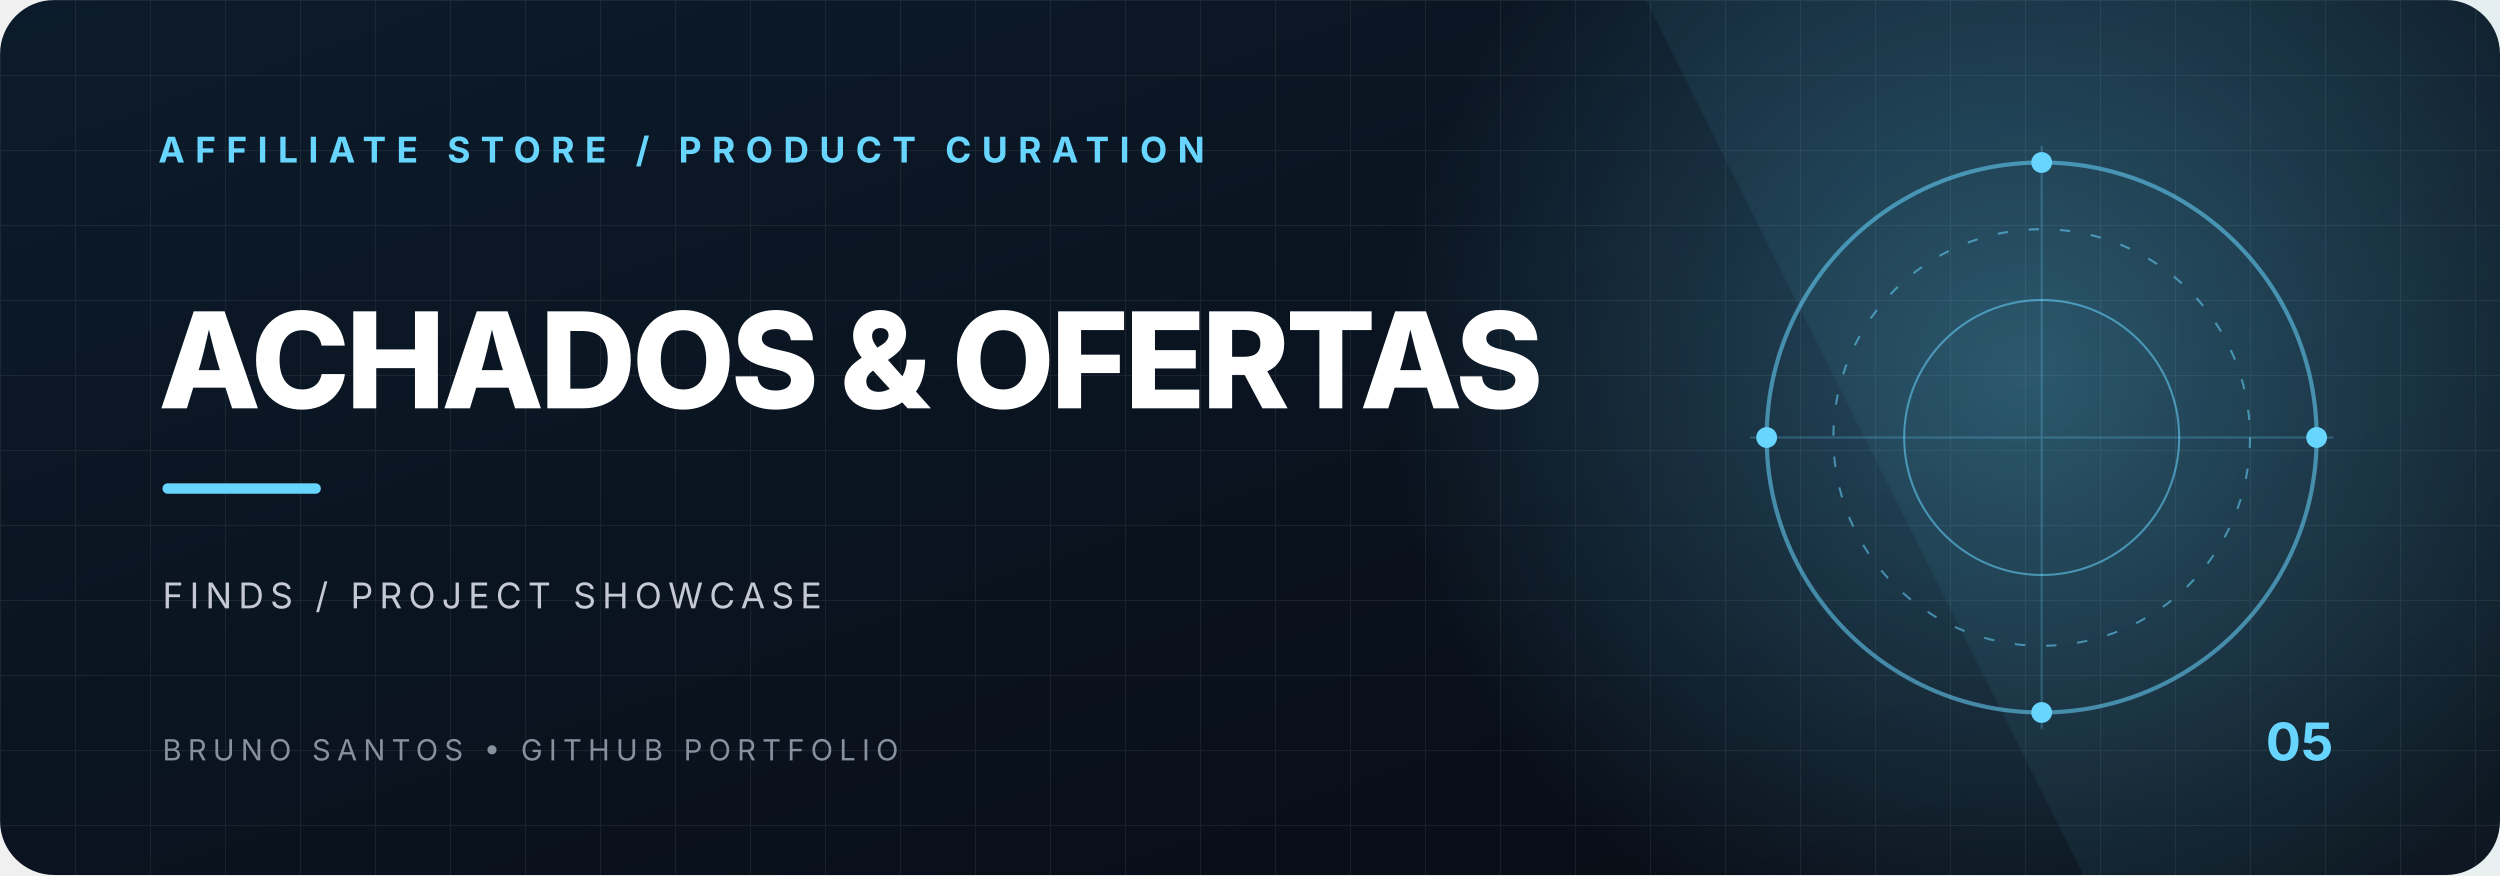
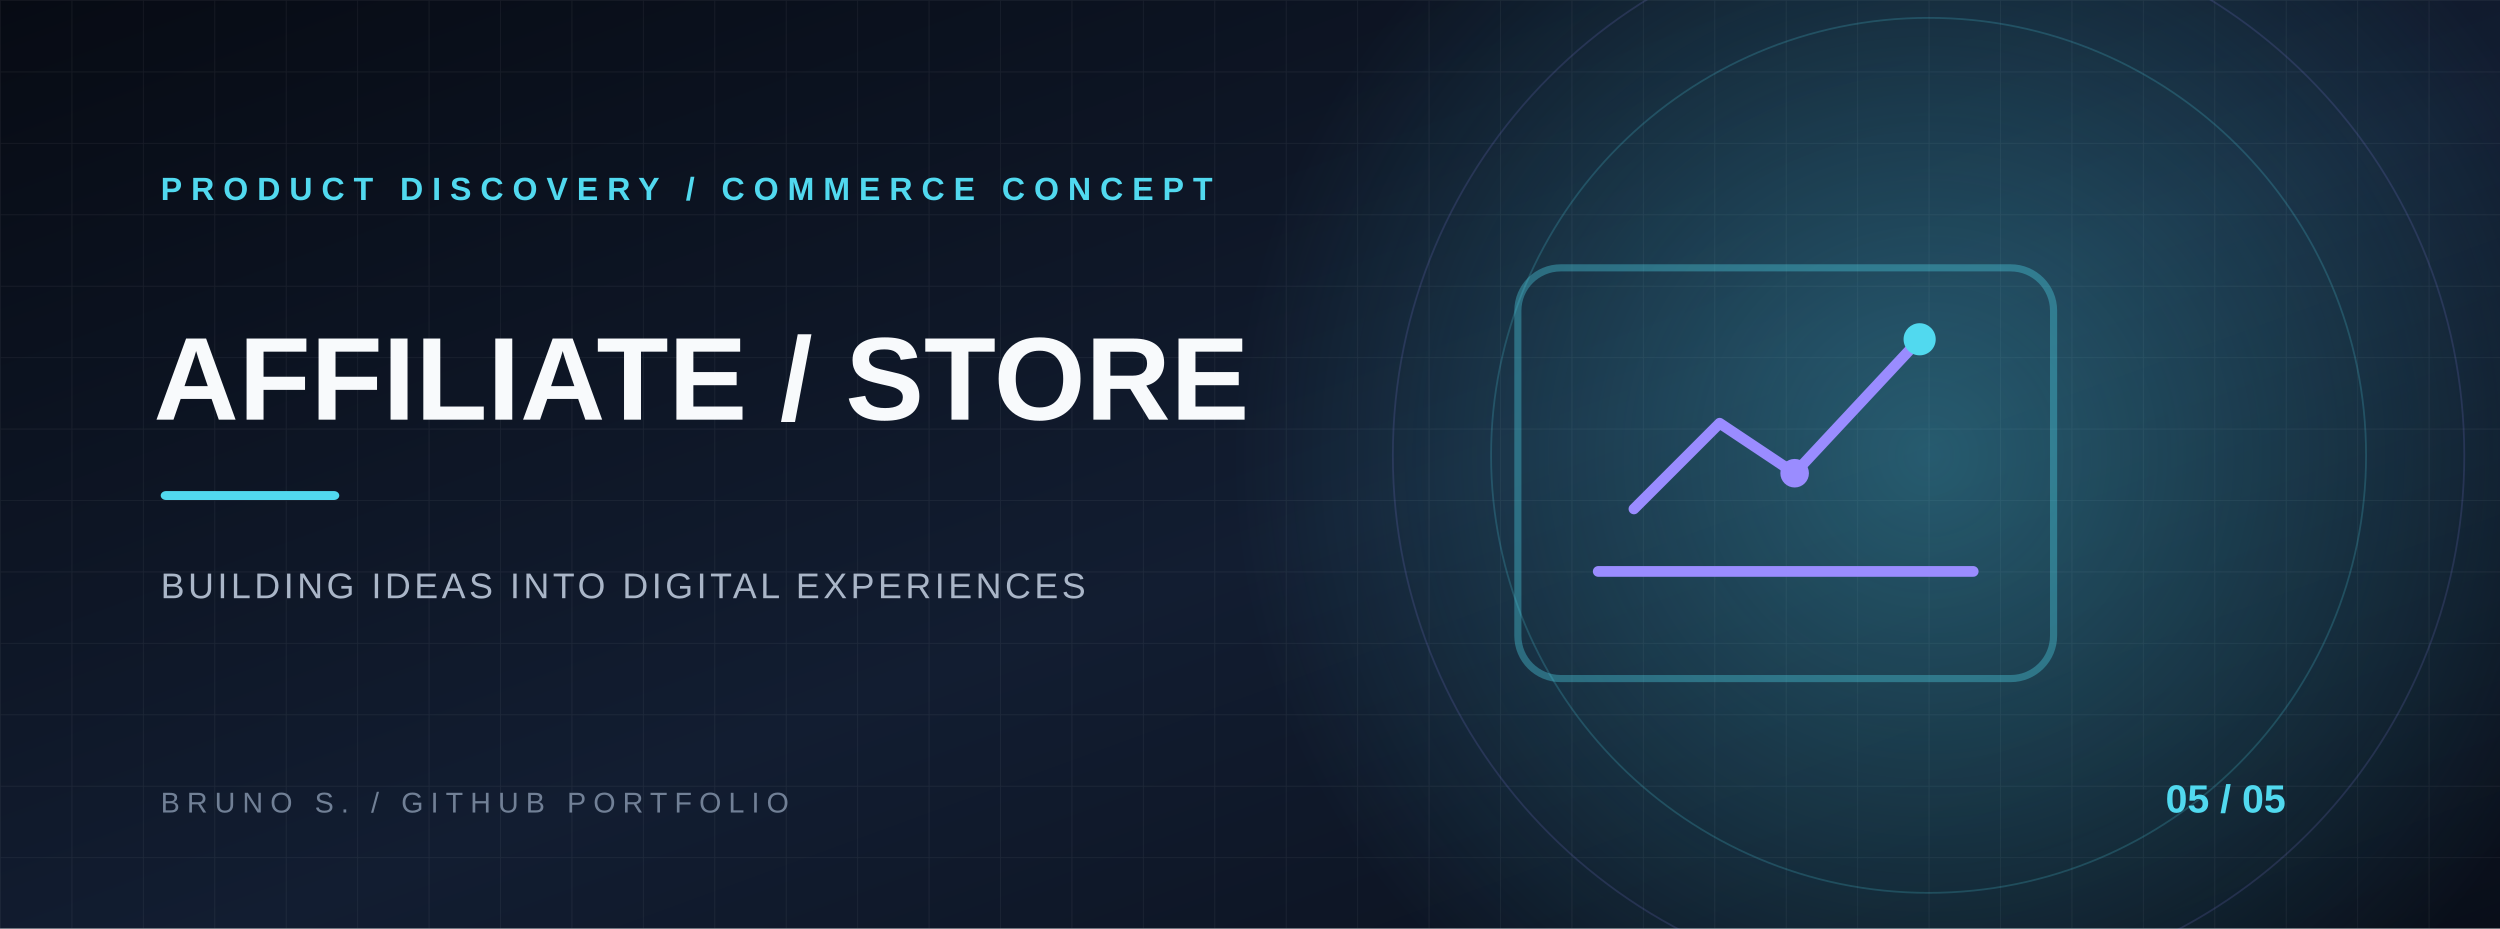
- <svg xmlns="http://www.w3.org/2000/svg" width="1200" height="420" viewBox="0 0 1200 420" role="img" aria-label="ACHADOS &amp; OFERTAS">
+ <svg xmlns="http://www.w3.org/2000/svg" width="1400" height="520" viewBox="0 0 1400 520">
  <defs>
-     <linearGradient id="g" x1="0" y1="0" x2="1" y2="1">
-       <stop offset="0" stop-color="#0c1b2b" />
-       <stop offset="1" stop-color="#080b13" />
+     <linearGradient id="bg" x1="0" y1="0" x2="1" y2="1">
+       <stop stop-color="#070b14" />
+       <stop offset=".55" stop-color="#121d31" />
+       <stop offset="1" stop-color="#090e19" />
    </linearGradient>
    <radialGradient id="glow">
-       <stop offset="0" stop-color="#68d5ff" stop-opacity=".32" />
-       <stop offset="1" stop-color="#68d5ff" stop-opacity="0" />
+       <stop stop-color="#51d9ef" stop-opacity=".34" />
+       <stop offset="1" stop-color="#51d9ef" stop-opacity="0" />
    </radialGradient>
-     <pattern id="grid" width="36" height="36" patternUnits="userSpaceOnUse">
-       <path d="M36 0H0V36" fill="none" stroke="#fff" stroke-opacity=".07" />
+     <pattern id="grid" width="40" height="40" patternUnits="userSpaceOnUse">
+       <path d="M40 0H0V40" fill="none" stroke="#fff" stroke-opacity=".055" />
    </pattern>
  </defs>
-   <rect width="1200" height="420" rx="26" fill="url(#g)" />
-   <rect width="1200" height="420" rx="26" fill="url(#grid)" />
-   <circle cx="970" cy="180" r="300" fill="url(#glow)" />
-   <path d="M790 0H1200V420H1000Z" fill="#68d5ff" opacity=".06" />
-   <g fill="none" stroke="#68d5ff" stroke-opacity=".55">
-     <circle cx="980" cy="210" r="132" stroke-width="2" />
-     <circle cx="980" cy="210" r="100" stroke-width="1" stroke-dasharray="5 10" />
-     <circle cx="980" cy="210" r="66" />
-     <path d="M840 210H1120M980 70V350" stroke-opacity=".25" />
-   </g>
-   <g fill="#68d5ff">
-     <circle cx="980" cy="78" r="5" />
-     <circle cx="1112" cy="210" r="5" />
-     <circle cx="980" cy="342" r="5" />
-     <circle cx="848" cy="210" r="5" />
-   </g>
-   <g font-family="Inter,Segoe UI,Arial,sans-serif">
-     <text x="76" y="78" fill="#68d5ff" font-size="17" font-weight="700" letter-spacing="5">AFFILIATE STORE / PRODUCT CURATION</text>
-     <text x="76" y="196" fill="#fff" font-size="64" font-weight="800" letter-spacing="-2">ACHADOS &amp; OFERTAS</text>
-     <rect x="78" y="232" width="76" height="5" rx="2.5" fill="#68d5ff" />
-     <text x="78" y="292" fill="#c5c9d4" font-size="17" letter-spacing="3">FINDS / PROJECT SHOWCASE</text>
-     <text x="1120" y="365" fill="#68d5ff" font-size="25" font-weight="700" text-anchor="end">05</text>
-     <text x="78" y="365" fill="#87909f" font-size="14" letter-spacing="3">BRUNO SANTOS • GITHUB PORTFOLIO</text>
+   <rect width="1400" height="520" fill="url(#bg)" />
+   <rect width="1400" height="520" fill="url(#grid)" />
+   <circle cx="1080" cy="255" r="390" fill="url(#glow)" />
+   <circle cx="1080" cy="255" r="245" fill="none" stroke="#51d9ef" stroke-opacity=".2" />
+   <circle cx="1080" cy="255" r="300" fill="none" stroke="#9a8cff" stroke-opacity=".15" />
+   <text x="90" y="112" fill="#51d9ef" font-family="Arial,sans-serif" font-size="18" font-weight="700" letter-spacing="5">PRODUCT DISCOVERY / COMMERCE CONCEPT</text>
+   <text x="86" y="235" fill="#f8fafc" font-family="Arial,sans-serif" font-size="66" font-weight="800">AFFILIATE / STORE</text>
+   <rect x="90" y="275" width="100" height="5" rx="3" fill="#51d9ef" />
+   <text x="90" y="335" fill="#aab6c8" font-family="Arial,sans-serif" font-size="20" letter-spacing="2">BUILDING IDEAS INTO DIGITAL EXPERIENCES</text>
+   <text x="90" y="455" fill="#718096" font-family="Arial,sans-serif" font-size="16" letter-spacing="4">BRUNO S. / GITHUB PORTFOLIO</text>
+   <text x="1280" y="455" text-anchor="end" fill="#51d9ef" font-family="Arial,sans-serif" font-size="22" font-weight="700">05 / 05</text>
+   <g transform="translate(850 150)" stroke="#51d9ef" stroke-width="4" fill="none" stroke-linecap="round" stroke-linejoin="round">
+     <rect x="0" y="0" width="300" height="230" rx="24" stroke-opacity=".35" />
+     <path d="M45 170h210M65 135l48-48 42 28 70-75" stroke="#9a8cff" stroke-width="6" />
+     <circle cx="225" cy="40" r="9" fill="#51d9ef" stroke="none" />
+     <circle cx="155" cy="115" r="8" fill="#9a8cff" stroke="none" />
  </g>
</svg>
